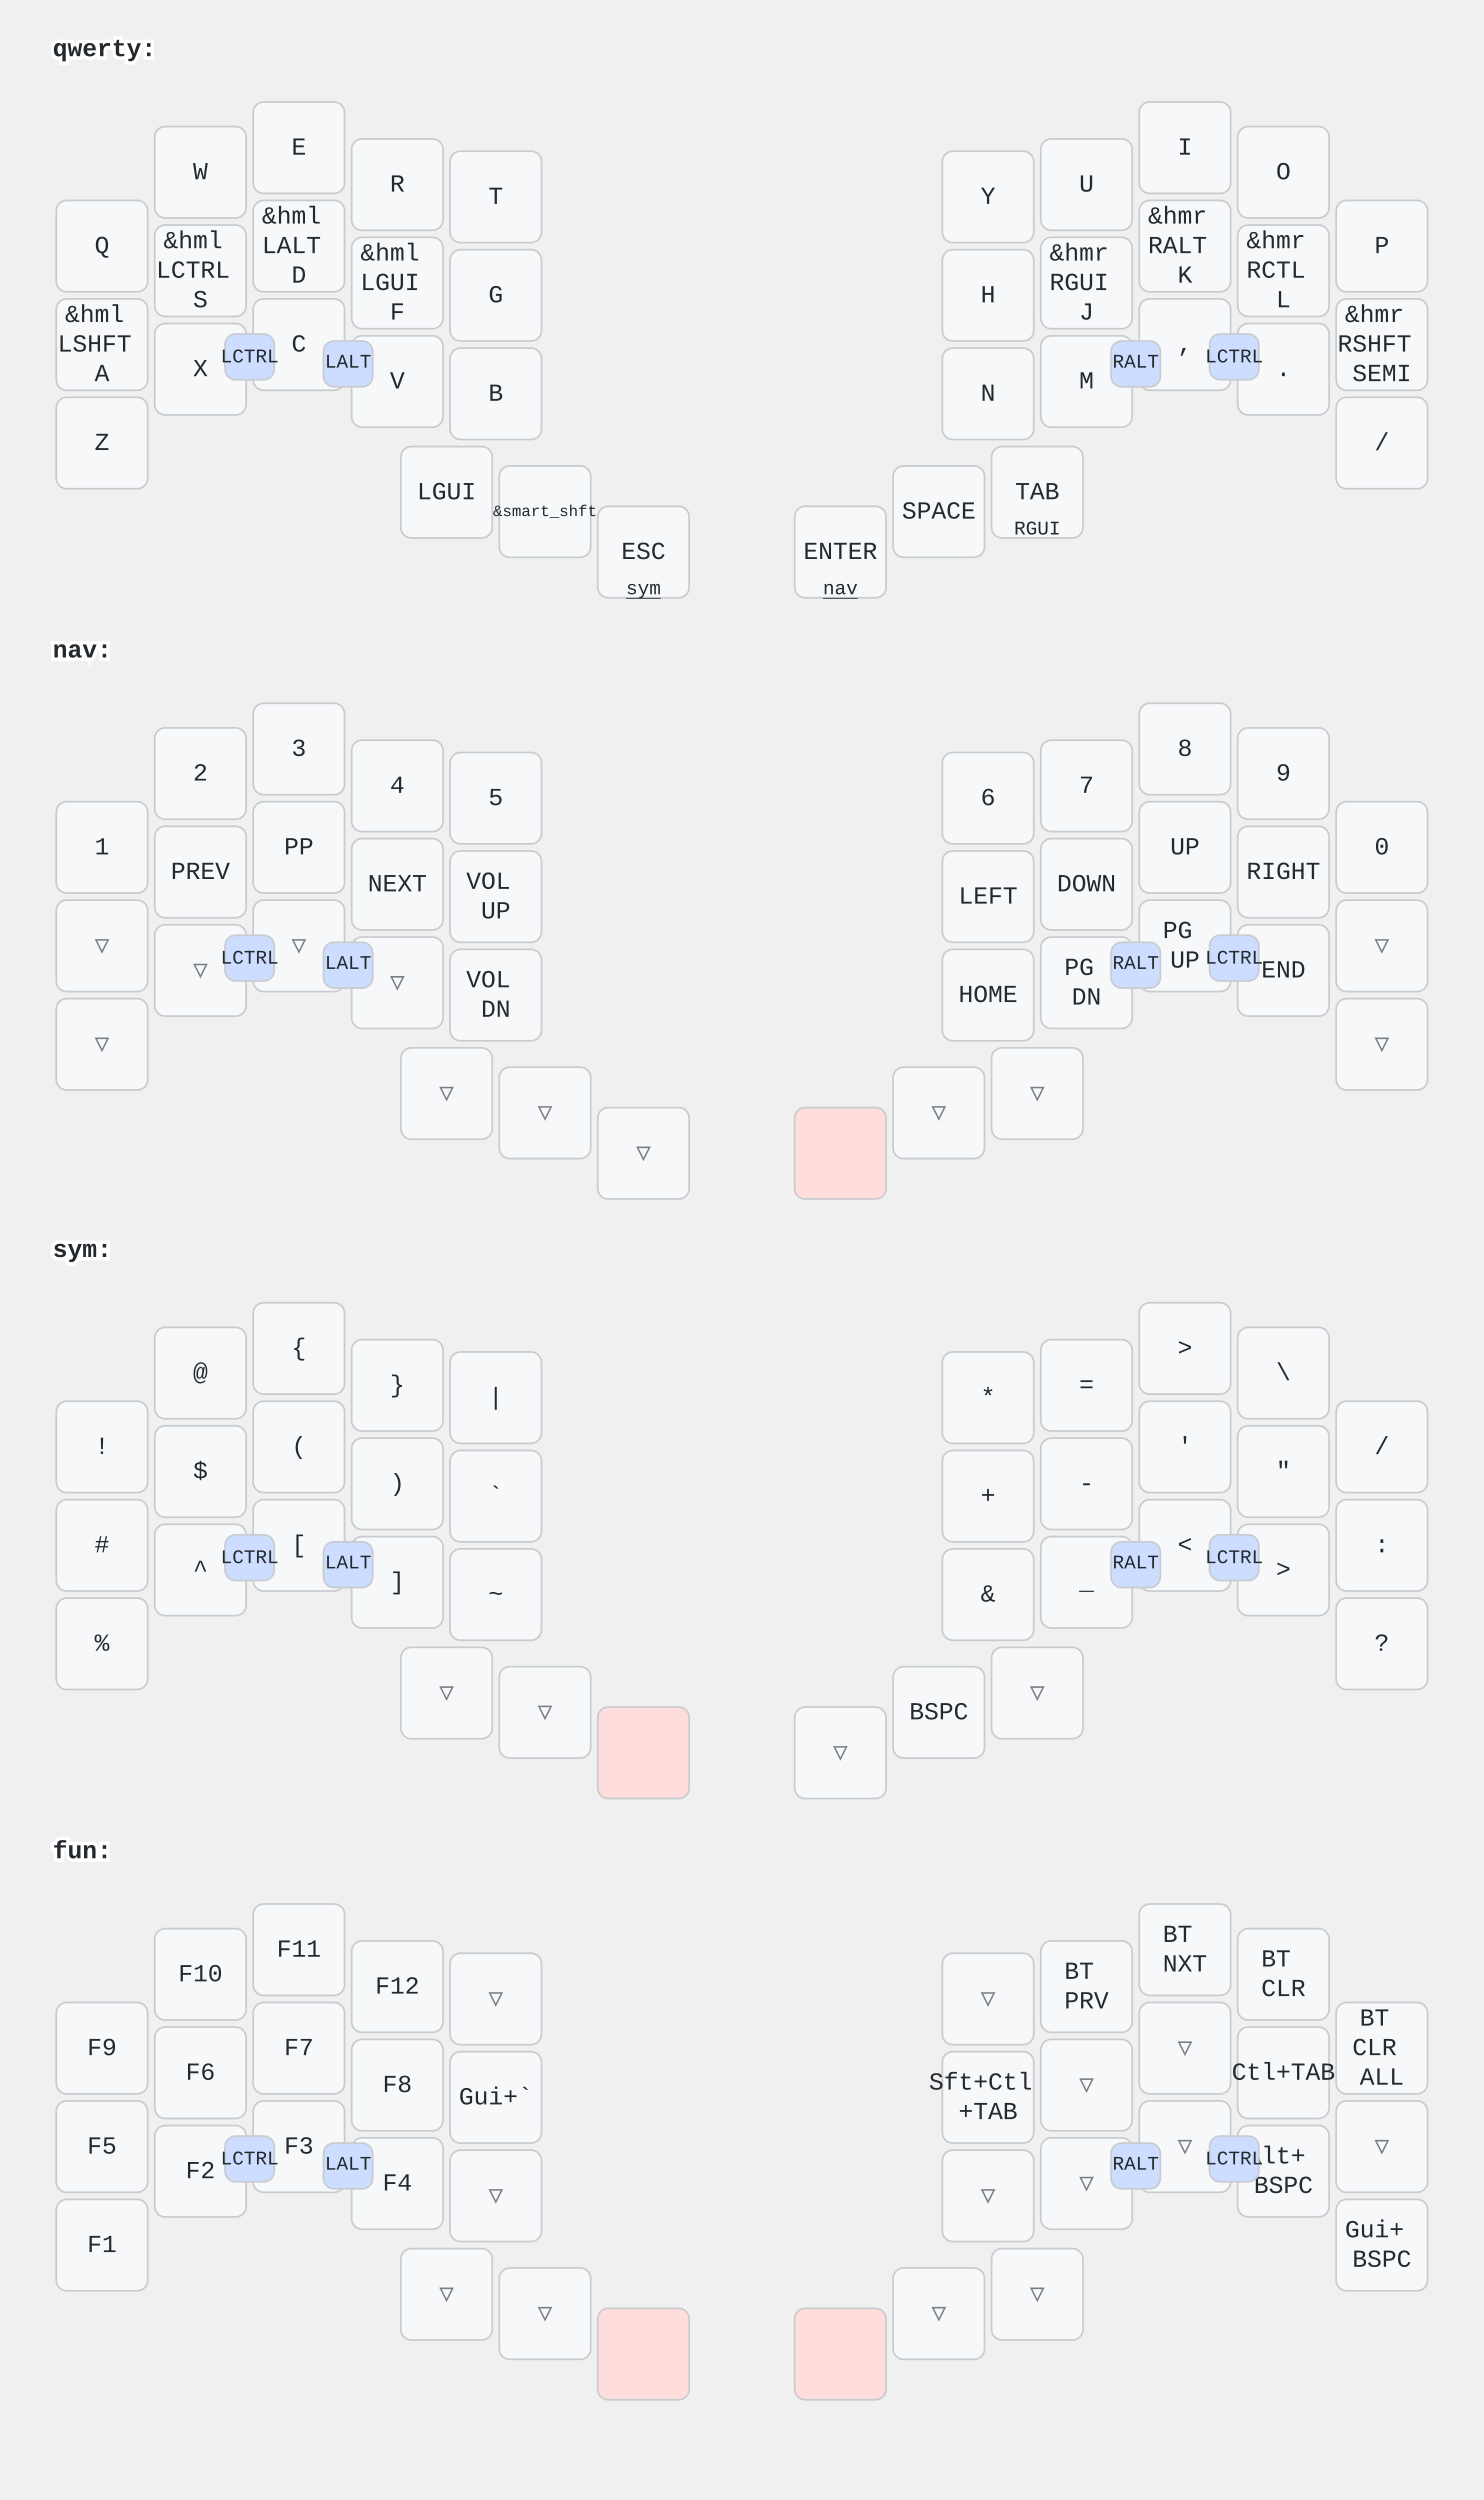
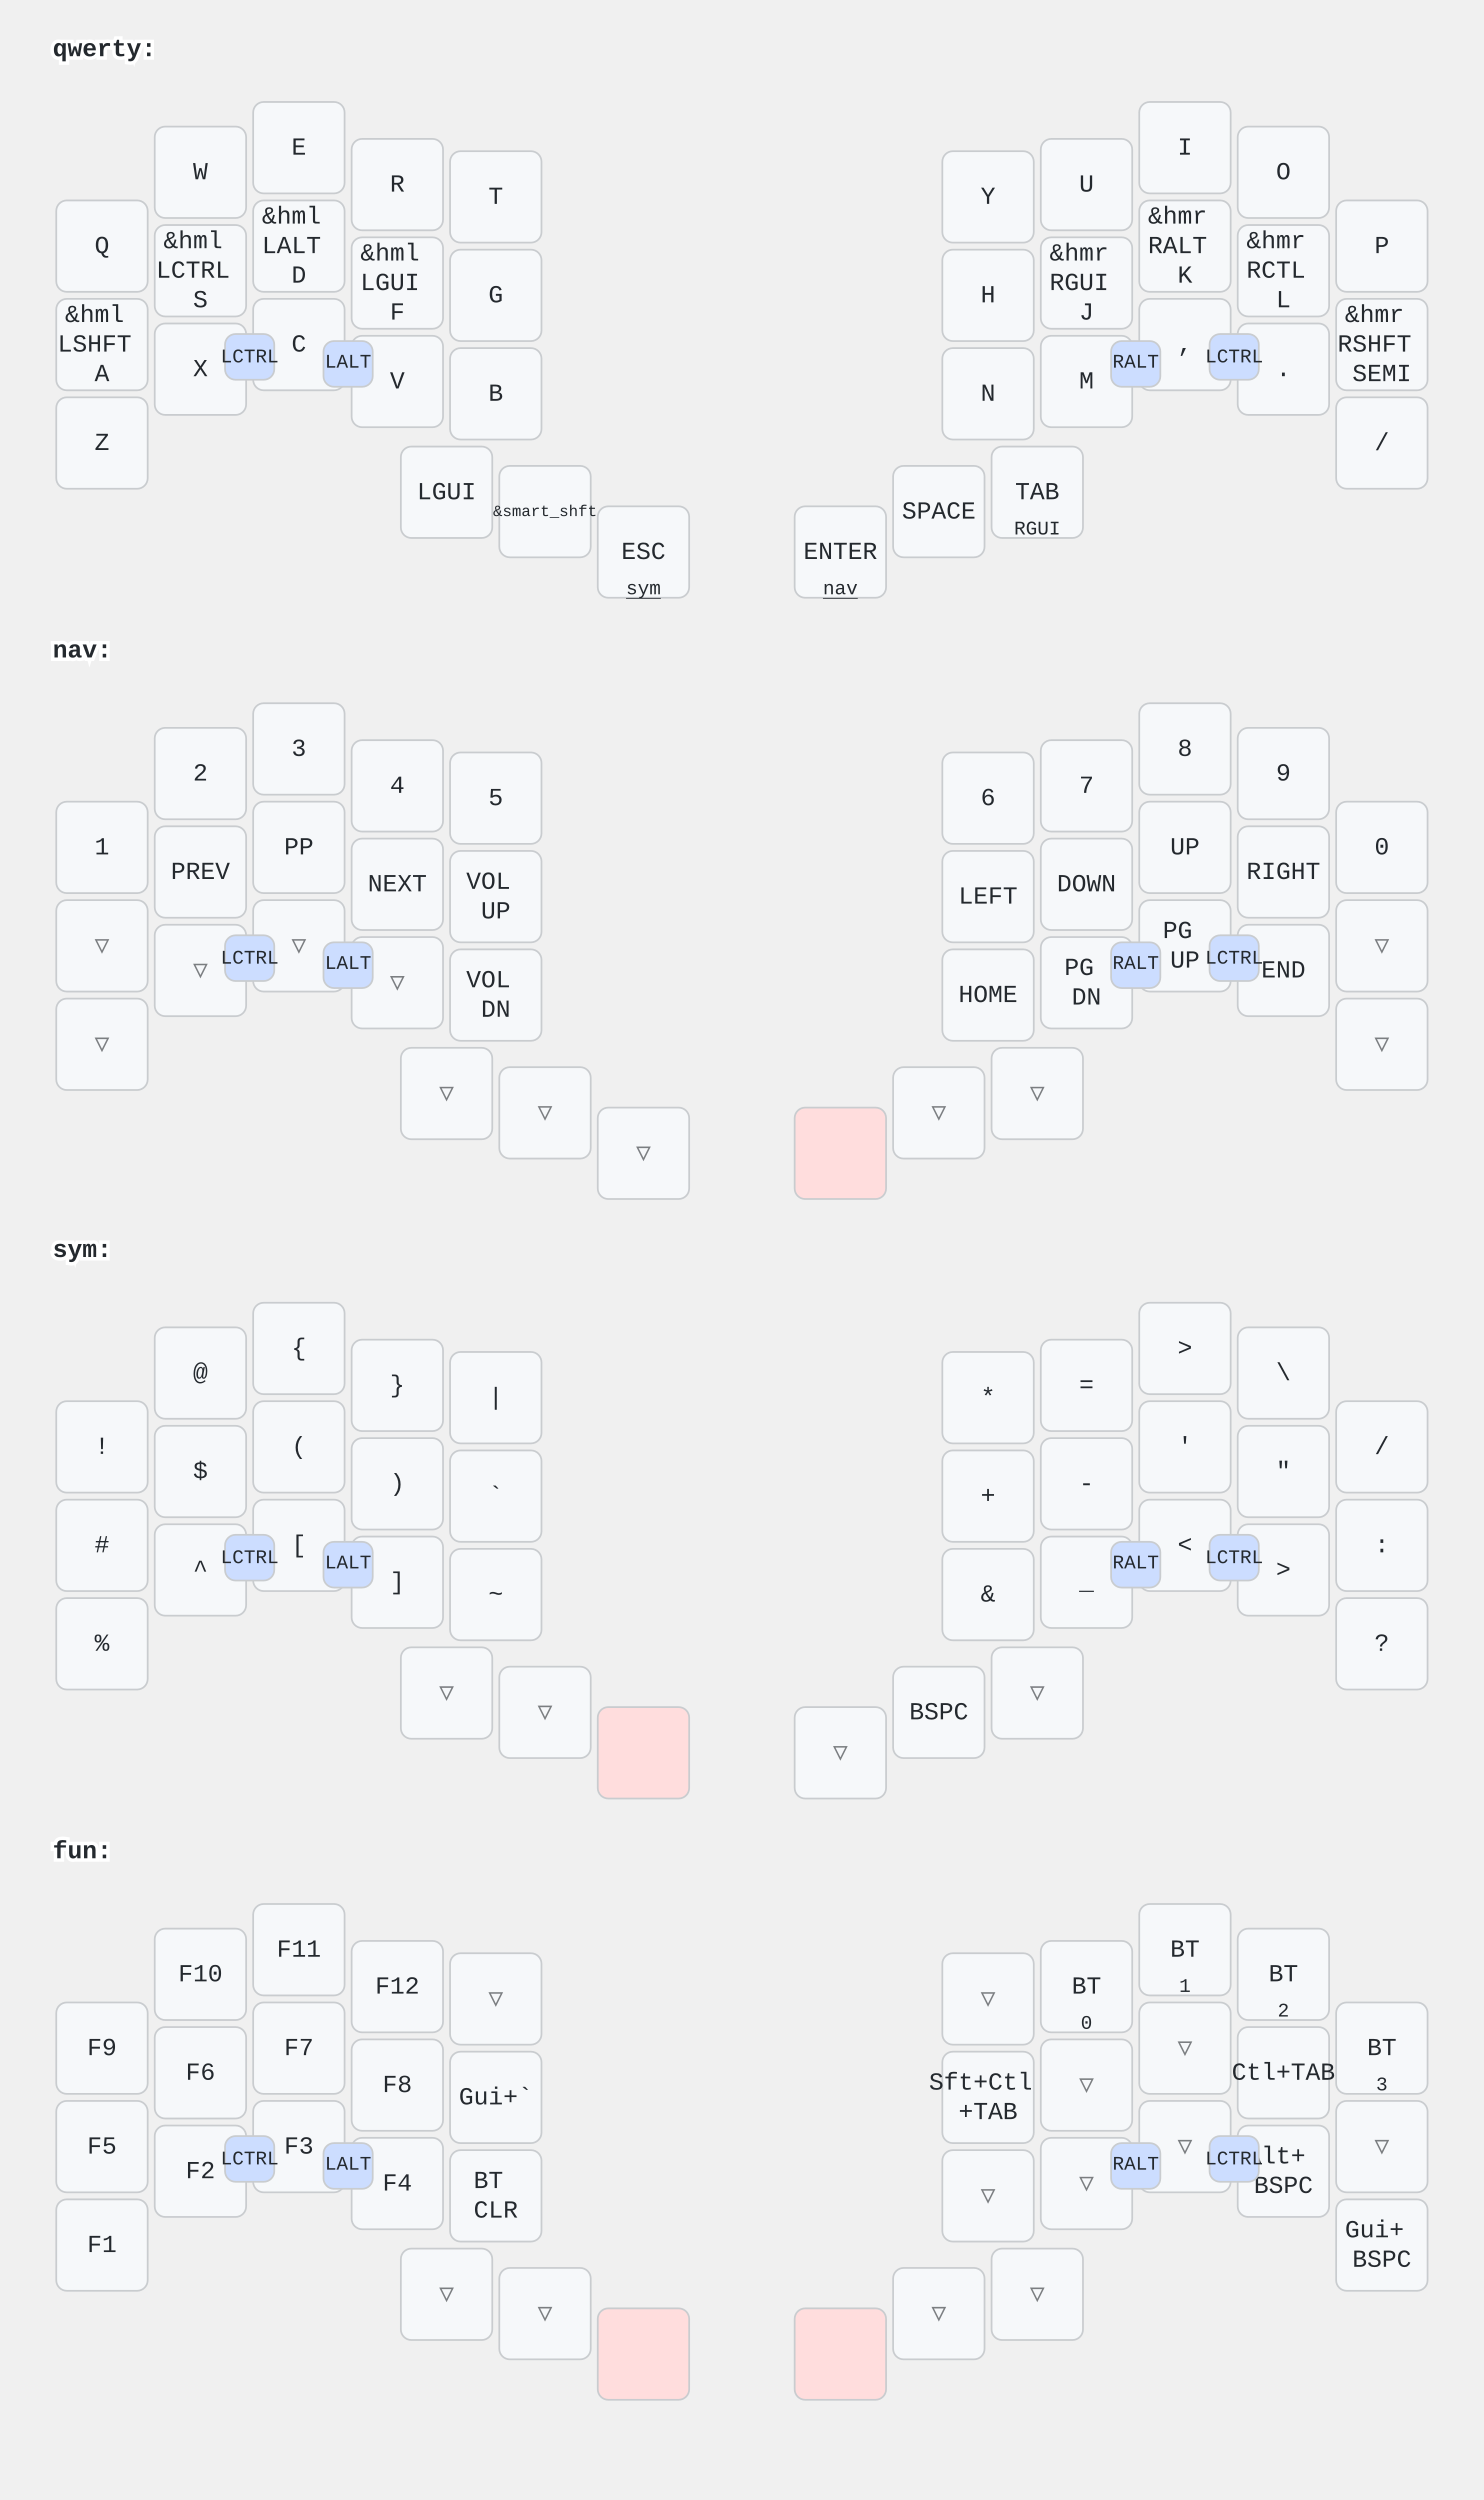
<svg xmlns="http://www.w3.org/2000/svg" width="844" height="1422" viewBox="0 0 844 1422" class="keymap">
  <style>/* inherit to force styles through use tags */
svg path {
    fill: inherit;
}

/* font and background color specifications */
svg.keymap {
    font-family: SFMono-Regular,Consolas,Liberation Mono,Menlo,monospace;
    font-size: 14px;
    font-kerning: normal;
    text-rendering: optimizeLegibility;
    fill: #24292e;
}

/* default key styling */
rect.key {
    fill: #f6f8fa;
}

rect.key, rect.combo {
    stroke: #c9cccf;
    stroke-width: 1;
}

/* default key side styling, only used is draw_key_sides is set */
rect.side {
    filter: brightness(90%);
}

/* color accent for combo boxes */
rect.combo, rect.combo-separate {
    fill: #cdf;
}

/* color accent for held keys */
rect.held, rect.combo.held {
    fill: #fdd;
}

/* color accent for ghost (optional) keys */
rect.ghost, rect.combo.ghost {
    stroke-dasharray: 4, 4;
    stroke-width: 2;
}

text {
    text-anchor: middle;
    dominant-baseline: middle;
}

/* styling for layer labels */
text.label {
    font-weight: bold;
    text-anchor: start;
    stroke: white;
    stroke-width: 4;
    paint-order: stroke;
}

/* styling for optional footer */
text.footer {
    text-anchor: end;
    dominant-baseline: auto;
    stroke: white;
    stroke-width: 4;
    paint-order: stroke;
}

/* styling for combo tap, and key non-tap label text */
- text.combo, text.hold, text.shifted, text.left, text.right {
+ text.combo, text.hold, text.shifted, text.left, text.right, text.tl, text.tr, text.bl, text.br {
    font-size: 11px;
}

- text.hold {
+ text.hold, text.bl, text.br {
    text-anchor: middle;
    dominant-baseline: auto;
}

- text.shifted {
+ text.shifted, text.tl, text.tr {
    text-anchor: middle;
    dominant-baseline: hanging;
}

- text.left {
+ text.left, text.tl, text.bl {
    text-anchor: start;
}

- text.right {
+ text.right, text.tr, text.br {
    text-anchor: end;
}

text.layer-activator {
    text-decoration: underline;
}

/* styling for hold/shifted label text in combo box */
text.combo.hold, text.combo.shifted, text.combo.left, text.combo.right {
    font-size: 8px;
}

/* lighter symbol for transparent keys */
text.trans {
    fill: #7b7e81;
}

/* styling for combo dendrons */
path.combo {
    stroke-width: 1;
    stroke: gray;
    fill: none;
}

/* Start Tabler Icons Cleanup */
/* cannot use height/width with glyphs */
.icon-tabler &gt; path {
    fill: inherit;
    stroke: inherit;
    stroke-width: 2;
}
/* hide tabler's default box */
.icon-tabler &gt; path[stroke="none"][fill="none"] {
    visibility: hidden;
}
/* End Tabler Icons Cleanup */
</style>
  <g transform="translate(30, 0)" class="layer-qwerty">
    <text x="0" y="28" class="label" id="qwerty">qwerty:</text>
    <g transform="translate(0, 56)">
      <g transform="translate(28, 84)" class="key keypos-0">
        <rect rx="6" ry="6" x="-26" y="-26" width="52" height="52" class="key" />
        <text x="0" y="0" class="key tap">Q</text>
      </g>
      <g transform="translate(84, 42)" class="key keypos-1">
        <rect rx="6" ry="6" x="-26" y="-26" width="52" height="52" class="key" />
        <text x="0" y="0" class="key tap">W</text>
      </g>
      <g transform="translate(140, 28)" class="key keypos-2">
        <rect rx="6" ry="6" x="-26" y="-26" width="52" height="52" class="key" />
        <text x="0" y="0" class="key tap">E</text>
      </g>
      <g transform="translate(196, 49)" class="key keypos-3">
        <rect rx="6" ry="6" x="-26" y="-26" width="52" height="52" class="key" />
        <text x="0" y="0" class="key tap">R</text>
      </g>
      <g transform="translate(252, 56)" class="key keypos-4">
        <rect rx="6" ry="6" x="-26" y="-26" width="52" height="52" class="key" />
        <text x="0" y="0" class="key tap">T</text>
      </g>
      <g transform="translate(532, 56)" class="key keypos-5">
        <rect rx="6" ry="6" x="-26" y="-26" width="52" height="52" class="key" />
        <text x="0" y="0" class="key tap">Y</text>
      </g>
      <g transform="translate(588, 49)" class="key keypos-6">
        <rect rx="6" ry="6" x="-26" y="-26" width="52" height="52" class="key" />
        <text x="0" y="0" class="key tap">U</text>
      </g>
      <g transform="translate(644, 28)" class="key keypos-7">
        <rect rx="6" ry="6" x="-26" y="-26" width="52" height="52" class="key" />
        <text x="0" y="0" class="key tap">I</text>
      </g>
      <g transform="translate(700, 42)" class="key keypos-8">
        <rect rx="6" ry="6" x="-26" y="-26" width="52" height="52" class="key" />
        <text x="0" y="0" class="key tap">O</text>
      </g>
      <g transform="translate(756, 84)" class="key keypos-9">
        <rect rx="6" ry="6" x="-26" y="-26" width="52" height="52" class="key" />
        <text x="0" y="0" class="key tap">P</text>
      </g>
      <g transform="translate(28, 140)" class="key keypos-10">
        <rect rx="6" ry="6" x="-26" y="-26" width="52" height="52" class="key" />
        <text x="0" y="0" class="key tap">
          <tspan x="0" dy="-1.2em">&amp;hml</tspan>
          <tspan x="0" dy="1.2em">LSHFT</tspan>
          <tspan x="0" dy="1.2em">A</tspan>
        </text>
      </g>
      <g transform="translate(84, 98)" class="key keypos-11">
        <rect rx="6" ry="6" x="-26" y="-26" width="52" height="52" class="key" />
        <text x="0" y="0" class="key tap">
          <tspan x="0" dy="-1.2em">&amp;hml</tspan>
          <tspan x="0" dy="1.2em">LCTRL</tspan>
          <tspan x="0" dy="1.2em">S</tspan>
        </text>
      </g>
      <g transform="translate(140, 84)" class="key keypos-12">
        <rect rx="6" ry="6" x="-26" y="-26" width="52" height="52" class="key" />
        <text x="0" y="0" class="key tap">
          <tspan x="0" dy="-1.2em">&amp;hml</tspan>
          <tspan x="0" dy="1.2em">LALT</tspan>
          <tspan x="0" dy="1.2em">D</tspan>
        </text>
      </g>
      <g transform="translate(196, 105)" class="key keypos-13">
        <rect rx="6" ry="6" x="-26" y="-26" width="52" height="52" class="key" />
        <text x="0" y="0" class="key tap">
          <tspan x="0" dy="-1.2em">&amp;hml</tspan>
          <tspan x="0" dy="1.2em">LGUI</tspan>
          <tspan x="0" dy="1.2em">F</tspan>
        </text>
      </g>
      <g transform="translate(252, 112)" class="key keypos-14">
        <rect rx="6" ry="6" x="-26" y="-26" width="52" height="52" class="key" />
        <text x="0" y="0" class="key tap">G</text>
      </g>
      <g transform="translate(532, 112)" class="key keypos-15">
        <rect rx="6" ry="6" x="-26" y="-26" width="52" height="52" class="key" />
        <text x="0" y="0" class="key tap">H</text>
      </g>
      <g transform="translate(588, 105)" class="key keypos-16">
        <rect rx="6" ry="6" x="-26" y="-26" width="52" height="52" class="key" />
        <text x="0" y="0" class="key tap">
          <tspan x="0" dy="-1.2em">&amp;hmr</tspan>
          <tspan x="0" dy="1.2em">RGUI</tspan>
          <tspan x="0" dy="1.2em">J</tspan>
        </text>
      </g>
      <g transform="translate(644, 84)" class="key keypos-17">
        <rect rx="6" ry="6" x="-26" y="-26" width="52" height="52" class="key" />
        <text x="0" y="0" class="key tap">
          <tspan x="0" dy="-1.2em">&amp;hmr</tspan>
          <tspan x="0" dy="1.2em">RALT</tspan>
          <tspan x="0" dy="1.2em">K</tspan>
        </text>
      </g>
      <g transform="translate(700, 98)" class="key keypos-18">
        <rect rx="6" ry="6" x="-26" y="-26" width="52" height="52" class="key" />
        <text x="0" y="0" class="key tap">
          <tspan x="0" dy="-1.2em">&amp;hmr</tspan>
          <tspan x="0" dy="1.2em">RCTL</tspan>
          <tspan x="0" dy="1.2em">L</tspan>
        </text>
      </g>
      <g transform="translate(756, 140)" class="key keypos-19">
        <rect rx="6" ry="6" x="-26" y="-26" width="52" height="52" class="key" />
        <text x="0" y="0" class="key tap">
          <tspan x="0" dy="-1.2em">&amp;hmr</tspan>
          <tspan x="0" dy="1.2em">RSHFT</tspan>
          <tspan x="0" dy="1.2em">SEMI</tspan>
        </text>
      </g>
      <g transform="translate(28, 196)" class="key keypos-20">
        <rect rx="6" ry="6" x="-26" y="-26" width="52" height="52" class="key" />
        <text x="0" y="0" class="key tap">Z</text>
      </g>
      <g transform="translate(84, 154)" class="key keypos-21">
        <rect rx="6" ry="6" x="-26" y="-26" width="52" height="52" class="key" />
        <text x="0" y="0" class="key tap">X</text>
      </g>
      <g transform="translate(140, 140)" class="key keypos-22">
        <rect rx="6" ry="6" x="-26" y="-26" width="52" height="52" class="key" />
        <text x="0" y="0" class="key tap">C</text>
      </g>
      <g transform="translate(196, 161)" class="key keypos-23">
        <rect rx="6" ry="6" x="-26" y="-26" width="52" height="52" class="key" />
        <text x="0" y="0" class="key tap">V</text>
      </g>
      <g transform="translate(252, 168)" class="key keypos-24">
        <rect rx="6" ry="6" x="-26" y="-26" width="52" height="52" class="key" />
        <text x="0" y="0" class="key tap">B</text>
      </g>
      <g transform="translate(532, 168)" class="key keypos-25">
        <rect rx="6" ry="6" x="-26" y="-26" width="52" height="52" class="key" />
        <text x="0" y="0" class="key tap">N</text>
      </g>
      <g transform="translate(588, 161)" class="key keypos-26">
        <rect rx="6" ry="6" x="-26" y="-26" width="52" height="52" class="key" />
        <text x="0" y="0" class="key tap">M</text>
      </g>
      <g transform="translate(644, 140)" class="key keypos-27">
        <rect rx="6" ry="6" x="-26" y="-26" width="52" height="52" class="key" />
        <text x="0" y="0" class="key tap">,</text>
      </g>
      <g transform="translate(700, 154)" class="key keypos-28">
        <rect rx="6" ry="6" x="-26" y="-26" width="52" height="52" class="key" />
        <text x="0" y="0" class="key tap">.</text>
      </g>
      <g transform="translate(756, 196)" class="key keypos-29">
        <rect rx="6" ry="6" x="-26" y="-26" width="52" height="52" class="key" />
        <text x="0" y="0" class="key tap">/</text>
      </g>
      <g transform="translate(224, 224)" class="key keypos-30">
        <rect rx="6" ry="6" x="-26" y="-26" width="52" height="52" class="key" />
        <text x="0" y="0" class="key tap">LGUI</text>
      </g>
      <g transform="translate(280, 235)" class="key keypos-31">
        <rect rx="6" ry="6" x="-26" y="-26" width="52" height="52" class="key" />
        <text x="0" y="0" class="key tap">
          <tspan style="font-size: 64%">&amp;smart_shft</tspan>
        </text>
      </g>
      <g transform="translate(336, 258)" class="key keypos-32">
        <rect rx="6" ry="6" x="-26" y="-26" width="52" height="52" class="key" />
        <text x="0" y="0" class="key tap">ESC</text>
        <a href="#sym">
          <text x="0" y="24" class="key hold layer-activator">sym</text>
        </a>
      </g>
      <g transform="translate(448, 258)" class="key keypos-33">
        <rect rx="6" ry="6" x="-26" y="-26" width="52" height="52" class="key" />
        <text x="0" y="0" class="key tap">ENTER</text>
        <a href="#nav">
          <text x="0" y="24" class="key hold layer-activator">nav</text>
        </a>
      </g>
      <g transform="translate(504, 235)" class="key keypos-34">
        <rect rx="6" ry="6" x="-26" y="-26" width="52" height="52" class="key" />
        <text x="0" y="0" class="key tap">SPACE</text>
      </g>
      <g transform="translate(560, 224)" class="key keypos-35">
        <rect rx="6" ry="6" x="-26" y="-26" width="52" height="52" class="key" />
        <text x="0" y="0" class="key tap">TAB</text>
        <text x="0" y="24" class="key hold">RGUI</text>
      </g>
      <g class="combo combopos-0">
        <rect rx="6" ry="6" x="98" y="134" width="28" height="26" class="combo" />
        <text x="112" y="147" class="combo tap">LCTRL</text>
      </g>
      <g class="combo combopos-1">
        <rect rx="6" ry="6" x="154" y="138" width="28" height="26" class="combo" />
        <text x="168" y="150" class="combo tap">LALT</text>
      </g>
      <g class="combo combopos-2">
        <rect rx="6" ry="6" x="602" y="138" width="28" height="26" class="combo" />
        <text x="616" y="150" class="combo tap">RALT</text>
      </g>
      <g class="combo combopos-3">
        <rect rx="6" ry="6" x="658" y="134" width="28" height="26" class="combo" />
        <text x="672" y="147" class="combo tap">LCTRL</text>
      </g>
    </g>
  </g>
  <g transform="translate(30, 342)" class="layer-nav">
    <text x="0" y="28" class="label" id="nav">nav:</text>
    <g transform="translate(0, 56)">
      <g transform="translate(28, 84)" class="key keypos-0">
        <rect rx="6" ry="6" x="-26" y="-26" width="52" height="52" class="key" />
        <text x="0" y="0" class="key tap">1</text>
      </g>
      <g transform="translate(84, 42)" class="key keypos-1">
        <rect rx="6" ry="6" x="-26" y="-26" width="52" height="52" class="key" />
        <text x="0" y="0" class="key tap">2</text>
      </g>
      <g transform="translate(140, 28)" class="key keypos-2">
        <rect rx="6" ry="6" x="-26" y="-26" width="52" height="52" class="key" />
        <text x="0" y="0" class="key tap">3</text>
      </g>
      <g transform="translate(196, 49)" class="key keypos-3">
        <rect rx="6" ry="6" x="-26" y="-26" width="52" height="52" class="key" />
        <text x="0" y="0" class="key tap">4</text>
      </g>
      <g transform="translate(252, 56)" class="key keypos-4">
        <rect rx="6" ry="6" x="-26" y="-26" width="52" height="52" class="key" />
        <text x="0" y="0" class="key tap">5</text>
      </g>
      <g transform="translate(532, 56)" class="key keypos-5">
        <rect rx="6" ry="6" x="-26" y="-26" width="52" height="52" class="key" />
        <text x="0" y="0" class="key tap">6</text>
      </g>
      <g transform="translate(588, 49)" class="key keypos-6">
        <rect rx="6" ry="6" x="-26" y="-26" width="52" height="52" class="key" />
        <text x="0" y="0" class="key tap">7</text>
      </g>
      <g transform="translate(644, 28)" class="key keypos-7">
        <rect rx="6" ry="6" x="-26" y="-26" width="52" height="52" class="key" />
        <text x="0" y="0" class="key tap">8</text>
      </g>
      <g transform="translate(700, 42)" class="key keypos-8">
        <rect rx="6" ry="6" x="-26" y="-26" width="52" height="52" class="key" />
        <text x="0" y="0" class="key tap">9</text>
      </g>
      <g transform="translate(756, 84)" class="key keypos-9">
        <rect rx="6" ry="6" x="-26" y="-26" width="52" height="52" class="key" />
        <text x="0" y="0" class="key tap">0</text>
      </g>
      <g transform="translate(28, 140)" class="key trans keypos-10">
        <rect rx="6" ry="6" x="-26" y="-26" width="52" height="52" class="key trans" />
        <text x="0" y="0" class="key trans tap">▽</text>
      </g>
      <g transform="translate(84, 98)" class="key keypos-11">
        <rect rx="6" ry="6" x="-26" y="-26" width="52" height="52" class="key" />
        <text x="0" y="0" class="key tap">PREV</text>
      </g>
      <g transform="translate(140, 84)" class="key keypos-12">
        <rect rx="6" ry="6" x="-26" y="-26" width="52" height="52" class="key" />
        <text x="0" y="0" class="key tap">PP</text>
      </g>
      <g transform="translate(196, 105)" class="key keypos-13">
        <rect rx="6" ry="6" x="-26" y="-26" width="52" height="52" class="key" />
        <text x="0" y="0" class="key tap">NEXT</text>
      </g>
      <g transform="translate(252, 112)" class="key keypos-14">
        <rect rx="6" ry="6" x="-26" y="-26" width="52" height="52" class="key" />
        <text x="0" y="0" class="key tap">
          <tspan x="0" dy="-0.6em">VOL</tspan>
          <tspan x="0" dy="1.2em">UP</tspan>
        </text>
      </g>
      <g transform="translate(532, 112)" class="key keypos-15">
        <rect rx="6" ry="6" x="-26" y="-26" width="52" height="52" class="key" />
        <text x="0" y="0" class="key tap">LEFT</text>
      </g>
      <g transform="translate(588, 105)" class="key keypos-16">
        <rect rx="6" ry="6" x="-26" y="-26" width="52" height="52" class="key" />
        <text x="0" y="0" class="key tap">DOWN</text>
      </g>
      <g transform="translate(644, 84)" class="key keypos-17">
        <rect rx="6" ry="6" x="-26" y="-26" width="52" height="52" class="key" />
        <text x="0" y="0" class="key tap">UP</text>
      </g>
      <g transform="translate(700, 98)" class="key keypos-18">
        <rect rx="6" ry="6" x="-26" y="-26" width="52" height="52" class="key" />
        <text x="0" y="0" class="key tap">RIGHT</text>
      </g>
      <g transform="translate(756, 140)" class="key trans keypos-19">
        <rect rx="6" ry="6" x="-26" y="-26" width="52" height="52" class="key trans" />
        <text x="0" y="0" class="key trans tap">▽</text>
      </g>
      <g transform="translate(28, 196)" class="key trans keypos-20">
        <rect rx="6" ry="6" x="-26" y="-26" width="52" height="52" class="key trans" />
        <text x="0" y="0" class="key trans tap">▽</text>
      </g>
      <g transform="translate(84, 154)" class="key trans keypos-21">
        <rect rx="6" ry="6" x="-26" y="-26" width="52" height="52" class="key trans" />
        <text x="0" y="0" class="key trans tap">▽</text>
      </g>
      <g transform="translate(140, 140)" class="key trans keypos-22">
        <rect rx="6" ry="6" x="-26" y="-26" width="52" height="52" class="key trans" />
        <text x="0" y="0" class="key trans tap">▽</text>
      </g>
      <g transform="translate(196, 161)" class="key trans keypos-23">
        <rect rx="6" ry="6" x="-26" y="-26" width="52" height="52" class="key trans" />
        <text x="0" y="0" class="key trans tap">▽</text>
      </g>
      <g transform="translate(252, 168)" class="key keypos-24">
        <rect rx="6" ry="6" x="-26" y="-26" width="52" height="52" class="key" />
        <text x="0" y="0" class="key tap">
          <tspan x="0" dy="-0.6em">VOL</tspan>
          <tspan x="0" dy="1.2em">DN</tspan>
        </text>
      </g>
      <g transform="translate(532, 168)" class="key keypos-25">
        <rect rx="6" ry="6" x="-26" y="-26" width="52" height="52" class="key" />
        <text x="0" y="0" class="key tap">HOME</text>
      </g>
      <g transform="translate(588, 161)" class="key keypos-26">
        <rect rx="6" ry="6" x="-26" y="-26" width="52" height="52" class="key" />
        <text x="0" y="0" class="key tap">
          <tspan x="0" dy="-0.6em">PG</tspan>
          <tspan x="0" dy="1.2em">DN</tspan>
        </text>
      </g>
      <g transform="translate(644, 140)" class="key keypos-27">
        <rect rx="6" ry="6" x="-26" y="-26" width="52" height="52" class="key" />
        <text x="0" y="0" class="key tap">
          <tspan x="0" dy="-0.6em">PG</tspan>
          <tspan x="0" dy="1.2em">UP</tspan>
        </text>
      </g>
      <g transform="translate(700, 154)" class="key keypos-28">
        <rect rx="6" ry="6" x="-26" y="-26" width="52" height="52" class="key" />
        <text x="0" y="0" class="key tap">END</text>
      </g>
      <g transform="translate(756, 196)" class="key trans keypos-29">
        <rect rx="6" ry="6" x="-26" y="-26" width="52" height="52" class="key trans" />
        <text x="0" y="0" class="key trans tap">▽</text>
      </g>
      <g transform="translate(224, 224)" class="key trans keypos-30">
        <rect rx="6" ry="6" x="-26" y="-26" width="52" height="52" class="key trans" />
        <text x="0" y="0" class="key trans tap">▽</text>
      </g>
      <g transform="translate(280, 235)" class="key trans keypos-31">
        <rect rx="6" ry="6" x="-26" y="-26" width="52" height="52" class="key trans" />
        <text x="0" y="0" class="key trans tap">▽</text>
      </g>
      <g transform="translate(336, 258)" class="key trans keypos-32">
        <rect rx="6" ry="6" x="-26" y="-26" width="52" height="52" class="key trans" />
        <text x="0" y="0" class="key trans tap">▽</text>
      </g>
      <g transform="translate(448, 258)" class="key held keypos-33">
        <rect rx="6" ry="6" x="-26" y="-26" width="52" height="52" class="key held" />
      </g>
      <g transform="translate(504, 235)" class="key trans keypos-34">
        <rect rx="6" ry="6" x="-26" y="-26" width="52" height="52" class="key trans" />
        <text x="0" y="0" class="key trans tap">▽</text>
      </g>
      <g transform="translate(560, 224)" class="key trans keypos-35">
        <rect rx="6" ry="6" x="-26" y="-26" width="52" height="52" class="key trans" />
        <text x="0" y="0" class="key trans tap">▽</text>
      </g>
      <g class="combo combopos-0">
        <rect rx="6" ry="6" x="98" y="134" width="28" height="26" class="combo" />
        <text x="112" y="147" class="combo tap">LCTRL</text>
      </g>
      <g class="combo combopos-1">
        <rect rx="6" ry="6" x="154" y="138" width="28" height="26" class="combo" />
        <text x="168" y="150" class="combo tap">LALT</text>
      </g>
      <g class="combo combopos-2">
        <rect rx="6" ry="6" x="602" y="138" width="28" height="26" class="combo" />
        <text x="616" y="150" class="combo tap">RALT</text>
      </g>
      <g class="combo combopos-3">
        <rect rx="6" ry="6" x="658" y="134" width="28" height="26" class="combo" />
        <text x="672" y="147" class="combo tap">LCTRL</text>
      </g>
    </g>
  </g>
  <g transform="translate(30, 683)" class="layer-sym">
    <text x="0" y="28" class="label" id="sym">sym:</text>
    <g transform="translate(0, 56)">
      <g transform="translate(28, 84)" class="key keypos-0">
        <rect rx="6" ry="6" x="-26" y="-26" width="52" height="52" class="key" />
        <text x="0" y="0" class="key tap">!</text>
      </g>
      <g transform="translate(84, 42)" class="key keypos-1">
        <rect rx="6" ry="6" x="-26" y="-26" width="52" height="52" class="key" />
        <text x="0" y="0" class="key tap">@</text>
      </g>
      <g transform="translate(140, 28)" class="key keypos-2">
        <rect rx="6" ry="6" x="-26" y="-26" width="52" height="52" class="key" />
        <text x="0" y="0" class="key tap">{</text>
      </g>
      <g transform="translate(196, 49)" class="key keypos-3">
        <rect rx="6" ry="6" x="-26" y="-26" width="52" height="52" class="key" />
        <text x="0" y="0" class="key tap">}</text>
      </g>
      <g transform="translate(252, 56)" class="key keypos-4">
        <rect rx="6" ry="6" x="-26" y="-26" width="52" height="52" class="key" />
        <text x="0" y="0" class="key tap">|</text>
      </g>
      <g transform="translate(532, 56)" class="key keypos-5">
        <rect rx="6" ry="6" x="-26" y="-26" width="52" height="52" class="key" />
        <text x="0" y="0" class="key tap">*</text>
      </g>
      <g transform="translate(588, 49)" class="key keypos-6">
        <rect rx="6" ry="6" x="-26" y="-26" width="52" height="52" class="key" />
        <text x="0" y="0" class="key tap">=</text>
      </g>
      <g transform="translate(644, 28)" class="key keypos-7">
        <rect rx="6" ry="6" x="-26" y="-26" width="52" height="52" class="key" />
        <text x="0" y="0" class="key tap">&gt;</text>
      </g>
      <g transform="translate(700, 42)" class="key keypos-8">
        <rect rx="6" ry="6" x="-26" y="-26" width="52" height="52" class="key" />
        <text x="0" y="0" class="key tap">\</text>
      </g>
      <g transform="translate(756, 84)" class="key keypos-9">
        <rect rx="6" ry="6" x="-26" y="-26" width="52" height="52" class="key" />
        <text x="0" y="0" class="key tap">/</text>
      </g>
      <g transform="translate(28, 140)" class="key keypos-10">
        <rect rx="6" ry="6" x="-26" y="-26" width="52" height="52" class="key" />
        <text x="0" y="0" class="key tap">#</text>
      </g>
      <g transform="translate(84, 98)" class="key keypos-11">
        <rect rx="6" ry="6" x="-26" y="-26" width="52" height="52" class="key" />
        <text x="0" y="0" class="key tap">$</text>
      </g>
      <g transform="translate(140, 84)" class="key keypos-12">
        <rect rx="6" ry="6" x="-26" y="-26" width="52" height="52" class="key" />
        <text x="0" y="0" class="key tap">(</text>
      </g>
      <g transform="translate(196, 105)" class="key keypos-13">
        <rect rx="6" ry="6" x="-26" y="-26" width="52" height="52" class="key" />
        <text x="0" y="0" class="key tap">)</text>
      </g>
      <g transform="translate(252, 112)" class="key keypos-14">
        <rect rx="6" ry="6" x="-26" y="-26" width="52" height="52" class="key" />
        <text x="0" y="0" class="key tap">`</text>
      </g>
      <g transform="translate(532, 112)" class="key keypos-15">
        <rect rx="6" ry="6" x="-26" y="-26" width="52" height="52" class="key" />
        <text x="0" y="0" class="key tap">+</text>
      </g>
      <g transform="translate(588, 105)" class="key keypos-16">
        <rect rx="6" ry="6" x="-26" y="-26" width="52" height="52" class="key" />
        <text x="0" y="0" class="key tap">-</text>
      </g>
      <g transform="translate(644, 84)" class="key keypos-17">
        <rect rx="6" ry="6" x="-26" y="-26" width="52" height="52" class="key" />
        <text x="0" y="0" class="key tap">'</text>
      </g>
      <g transform="translate(700, 98)" class="key keypos-18">
        <rect rx="6" ry="6" x="-26" y="-26" width="52" height="52" class="key" />
        <text x="0" y="0" class="key tap">"</text>
      </g>
      <g transform="translate(756, 140)" class="key keypos-19">
        <rect rx="6" ry="6" x="-26" y="-26" width="52" height="52" class="key" />
        <text x="0" y="0" class="key tap">:</text>
      </g>
      <g transform="translate(28, 196)" class="key keypos-20">
        <rect rx="6" ry="6" x="-26" y="-26" width="52" height="52" class="key" />
        <text x="0" y="0" class="key tap">%</text>
      </g>
      <g transform="translate(84, 154)" class="key keypos-21">
        <rect rx="6" ry="6" x="-26" y="-26" width="52" height="52" class="key" />
        <text x="0" y="0" class="key tap">^</text>
      </g>
      <g transform="translate(140, 140)" class="key keypos-22">
        <rect rx="6" ry="6" x="-26" y="-26" width="52" height="52" class="key" />
        <text x="0" y="0" class="key tap">[</text>
      </g>
      <g transform="translate(196, 161)" class="key keypos-23">
        <rect rx="6" ry="6" x="-26" y="-26" width="52" height="52" class="key" />
        <text x="0" y="0" class="key tap">]</text>
      </g>
      <g transform="translate(252, 168)" class="key keypos-24">
        <rect rx="6" ry="6" x="-26" y="-26" width="52" height="52" class="key" />
        <text x="0" y="0" class="key tap">~</text>
      </g>
      <g transform="translate(532, 168)" class="key keypos-25">
        <rect rx="6" ry="6" x="-26" y="-26" width="52" height="52" class="key" />
        <text x="0" y="0" class="key tap">&amp;</text>
      </g>
      <g transform="translate(588, 161)" class="key keypos-26">
        <rect rx="6" ry="6" x="-26" y="-26" width="52" height="52" class="key" />
        <text x="0" y="0" class="key tap">_</text>
      </g>
      <g transform="translate(644, 140)" class="key keypos-27">
        <rect rx="6" ry="6" x="-26" y="-26" width="52" height="52" class="key" />
        <text x="0" y="0" class="key tap">&lt;</text>
      </g>
      <g transform="translate(700, 154)" class="key keypos-28">
        <rect rx="6" ry="6" x="-26" y="-26" width="52" height="52" class="key" />
        <text x="0" y="0" class="key tap">&gt;</text>
      </g>
      <g transform="translate(756, 196)" class="key keypos-29">
        <rect rx="6" ry="6" x="-26" y="-26" width="52" height="52" class="key" />
        <text x="0" y="0" class="key tap">?</text>
      </g>
      <g transform="translate(224, 224)" class="key trans keypos-30">
        <rect rx="6" ry="6" x="-26" y="-26" width="52" height="52" class="key trans" />
        <text x="0" y="0" class="key trans tap">▽</text>
      </g>
      <g transform="translate(280, 235)" class="key trans keypos-31">
        <rect rx="6" ry="6" x="-26" y="-26" width="52" height="52" class="key trans" />
        <text x="0" y="0" class="key trans tap">▽</text>
      </g>
      <g transform="translate(336, 258)" class="key held keypos-32">
        <rect rx="6" ry="6" x="-26" y="-26" width="52" height="52" class="key held" />
      </g>
      <g transform="translate(448, 258)" class="key trans keypos-33">
        <rect rx="6" ry="6" x="-26" y="-26" width="52" height="52" class="key trans" />
        <text x="0" y="0" class="key trans tap">▽</text>
      </g>
      <g transform="translate(504, 235)" class="key keypos-34">
        <rect rx="6" ry="6" x="-26" y="-26" width="52" height="52" class="key" />
        <text x="0" y="0" class="key tap">BSPC</text>
      </g>
      <g transform="translate(560, 224)" class="key trans keypos-35">
        <rect rx="6" ry="6" x="-26" y="-26" width="52" height="52" class="key trans" />
        <text x="0" y="0" class="key trans tap">▽</text>
      </g>
      <g class="combo combopos-0">
        <rect rx="6" ry="6" x="98" y="134" width="28" height="26" class="combo" />
        <text x="112" y="147" class="combo tap">LCTRL</text>
      </g>
      <g class="combo combopos-1">
        <rect rx="6" ry="6" x="154" y="138" width="28" height="26" class="combo" />
        <text x="168" y="150" class="combo tap">LALT</text>
      </g>
      <g class="combo combopos-2">
        <rect rx="6" ry="6" x="602" y="138" width="28" height="26" class="combo" />
        <text x="616" y="150" class="combo tap">RALT</text>
      </g>
      <g class="combo combopos-3">
        <rect rx="6" ry="6" x="658" y="134" width="28" height="26" class="combo" />
        <text x="672" y="147" class="combo tap">LCTRL</text>
      </g>
    </g>
  </g>
  <g transform="translate(30, 1025)" class="layer-fun">
    <text x="0" y="28" class="label" id="fun">fun:</text>
    <g transform="translate(0, 56)">
      <g transform="translate(28, 84)" class="key keypos-0">
        <rect rx="6" ry="6" x="-26" y="-26" width="52" height="52" class="key" />
        <text x="0" y="0" class="key tap">F9</text>
      </g>
      <g transform="translate(84, 42)" class="key keypos-1">
        <rect rx="6" ry="6" x="-26" y="-26" width="52" height="52" class="key" />
        <text x="0" y="0" class="key tap">F10</text>
      </g>
      <g transform="translate(140, 28)" class="key keypos-2">
        <rect rx="6" ry="6" x="-26" y="-26" width="52" height="52" class="key" />
        <text x="0" y="0" class="key tap">F11</text>
      </g>
      <g transform="translate(196, 49)" class="key keypos-3">
        <rect rx="6" ry="6" x="-26" y="-26" width="52" height="52" class="key" />
        <text x="0" y="0" class="key tap">F12</text>
      </g>
      <g transform="translate(252, 56)" class="key trans keypos-4">
        <rect rx="6" ry="6" x="-26" y="-26" width="52" height="52" class="key trans" />
        <text x="0" y="0" class="key trans tap">▽</text>
      </g>
      <g transform="translate(532, 56)" class="key trans keypos-5">
        <rect rx="6" ry="6" x="-26" y="-26" width="52" height="52" class="key trans" />
        <text x="0" y="0" class="key trans tap">▽</text>
      </g>
      <g transform="translate(588, 49)" class="key keypos-6">
        <rect rx="6" ry="6" x="-26" y="-26" width="52" height="52" class="key" />
-         <text x="0" y="0" class="key tap">
-           <tspan x="0" dy="-0.6em">BT</tspan>
-           <tspan x="0" dy="1.2em">PRV</tspan>
-         </text>
+         <text x="0" y="0" class="key tap">BT</text>
+         <text x="0" y="24" class="key hold">0</text>
      </g>
      <g transform="translate(644, 28)" class="key keypos-7">
        <rect rx="6" ry="6" x="-26" y="-26" width="52" height="52" class="key" />
-         <text x="0" y="0" class="key tap">
-           <tspan x="0" dy="-0.6em">BT</tspan>
-           <tspan x="0" dy="1.2em">NXT</tspan>
-         </text>
+         <text x="0" y="0" class="key tap">BT</text>
+         <text x="0" y="24" class="key hold">1</text>
      </g>
      <g transform="translate(700, 42)" class="key keypos-8">
+         <rect rx="6" ry="6" x="-26" y="-26" width="52" height="52" class="key" />
+         <text x="0" y="0" class="key tap">BT</text>
+         <text x="0" y="24" class="key hold">2</text>
+       </g>
+       <g transform="translate(756, 84)" class="key keypos-9">
+         <rect rx="6" ry="6" x="-26" y="-26" width="52" height="52" class="key" />
+         <text x="0" y="0" class="key tap">BT</text>
+         <text x="0" y="24" class="key hold">3</text>
+       </g>
+       <g transform="translate(28, 140)" class="key keypos-10">
+         <rect rx="6" ry="6" x="-26" y="-26" width="52" height="52" class="key" />
+         <text x="0" y="0" class="key tap">F5</text>
+       </g>
+       <g transform="translate(84, 98)" class="key keypos-11">
+         <rect rx="6" ry="6" x="-26" y="-26" width="52" height="52" class="key" />
+         <text x="0" y="0" class="key tap">F6</text>
+       </g>
+       <g transform="translate(140, 84)" class="key keypos-12">
+         <rect rx="6" ry="6" x="-26" y="-26" width="52" height="52" class="key" />
+         <text x="0" y="0" class="key tap">F7</text>
+       </g>
+       <g transform="translate(196, 105)" class="key keypos-13">
+         <rect rx="6" ry="6" x="-26" y="-26" width="52" height="52" class="key" />
+         <text x="0" y="0" class="key tap">F8</text>
+       </g>
+       <g transform="translate(252, 112)" class="key keypos-14">
+         <rect rx="6" ry="6" x="-26" y="-26" width="52" height="52" class="key" />
+         <text x="0" y="0" class="key tap">Gui+`</text>
+       </g>
+       <g transform="translate(532, 112)" class="key keypos-15">
+         <rect rx="6" ry="6" x="-26" y="-26" width="52" height="52" class="key" />
+         <text x="0" y="0" class="key tap">
+           <tspan x="0" dy="-0.6em">Sft+Ctl</tspan>
+           <tspan x="0" dy="1.2em">+TAB</tspan>
+         </text>
+       </g>
+       <g transform="translate(588, 105)" class="key trans keypos-16">
+         <rect rx="6" ry="6" x="-26" y="-26" width="52" height="52" class="key trans" />
+         <text x="0" y="0" class="key trans tap">▽</text>
+       </g>
+       <g transform="translate(644, 84)" class="key trans keypos-17">
+         <rect rx="6" ry="6" x="-26" y="-26" width="52" height="52" class="key trans" />
+         <text x="0" y="0" class="key trans tap">▽</text>
+       </g>
+       <g transform="translate(700, 98)" class="key keypos-18">
+         <rect rx="6" ry="6" x="-26" y="-26" width="52" height="52" class="key" />
+         <text x="0" y="0" class="key tap">Ctl+TAB</text>
+       </g>
+       <g transform="translate(756, 140)" class="key trans keypos-19">
+         <rect rx="6" ry="6" x="-26" y="-26" width="52" height="52" class="key trans" />
+         <text x="0" y="0" class="key trans tap">▽</text>
+       </g>
+       <g transform="translate(28, 196)" class="key keypos-20">
+         <rect rx="6" ry="6" x="-26" y="-26" width="52" height="52" class="key" />
+         <text x="0" y="0" class="key tap">F1</text>
+       </g>
+       <g transform="translate(84, 154)" class="key keypos-21">
+         <rect rx="6" ry="6" x="-26" y="-26" width="52" height="52" class="key" />
+         <text x="0" y="0" class="key tap">F2</text>
+       </g>
+       <g transform="translate(140, 140)" class="key keypos-22">
+         <rect rx="6" ry="6" x="-26" y="-26" width="52" height="52" class="key" />
+         <text x="0" y="0" class="key tap">F3</text>
+       </g>
+       <g transform="translate(196, 161)" class="key keypos-23">
+         <rect rx="6" ry="6" x="-26" y="-26" width="52" height="52" class="key" />
+         <text x="0" y="0" class="key tap">F4</text>
+       </g>
+       <g transform="translate(252, 168)" class="key keypos-24">
        <rect rx="6" ry="6" x="-26" y="-26" width="52" height="52" class="key" />
        <text x="0" y="0" class="key tap">
          <tspan x="0" dy="-0.6em">BT</tspan>
          <tspan x="0" dy="1.2em">CLR</tspan>
        </text>
-       </g>
-       <g transform="translate(756, 84)" class="key keypos-9">
-         <rect rx="6" ry="6" x="-26" y="-26" width="52" height="52" class="key" />
-         <text x="0" y="0" class="key tap">
-           <tspan x="0" dy="-1.2em">BT</tspan>
-           <tspan x="0" dy="1.2em">CLR</tspan>
-           <tspan x="0" dy="1.2em">ALL</tspan>
-         </text>
-       </g>
-       <g transform="translate(28, 140)" class="key keypos-10">
-         <rect rx="6" ry="6" x="-26" y="-26" width="52" height="52" class="key" />
-         <text x="0" y="0" class="key tap">F5</text>
-       </g>
-       <g transform="translate(84, 98)" class="key keypos-11">
-         <rect rx="6" ry="6" x="-26" y="-26" width="52" height="52" class="key" />
-         <text x="0" y="0" class="key tap">F6</text>
-       </g>
-       <g transform="translate(140, 84)" class="key keypos-12">
-         <rect rx="6" ry="6" x="-26" y="-26" width="52" height="52" class="key" />
-         <text x="0" y="0" class="key tap">F7</text>
-       </g>
-       <g transform="translate(196, 105)" class="key keypos-13">
-         <rect rx="6" ry="6" x="-26" y="-26" width="52" height="52" class="key" />
-         <text x="0" y="0" class="key tap">F8</text>
-       </g>
-       <g transform="translate(252, 112)" class="key keypos-14">
-         <rect rx="6" ry="6" x="-26" y="-26" width="52" height="52" class="key" />
-         <text x="0" y="0" class="key tap">Gui+`</text>
-       </g>
-       <g transform="translate(532, 112)" class="key keypos-15">
-         <rect rx="6" ry="6" x="-26" y="-26" width="52" height="52" class="key" />
-         <text x="0" y="0" class="key tap">
-           <tspan x="0" dy="-0.6em">Sft+Ctl</tspan>
-           <tspan x="0" dy="1.2em">+TAB</tspan>
-         </text>
-       </g>
-       <g transform="translate(588, 105)" class="key trans keypos-16">
-         <rect rx="6" ry="6" x="-26" y="-26" width="52" height="52" class="key trans" />
-         <text x="0" y="0" class="key trans tap">▽</text>
-       </g>
-       <g transform="translate(644, 84)" class="key trans keypos-17">
-         <rect rx="6" ry="6" x="-26" y="-26" width="52" height="52" class="key trans" />
-         <text x="0" y="0" class="key trans tap">▽</text>
-       </g>
-       <g transform="translate(700, 98)" class="key keypos-18">
-         <rect rx="6" ry="6" x="-26" y="-26" width="52" height="52" class="key" />
-         <text x="0" y="0" class="key tap">Ctl+TAB</text>
-       </g>
-       <g transform="translate(756, 140)" class="key trans keypos-19">
-         <rect rx="6" ry="6" x="-26" y="-26" width="52" height="52" class="key trans" />
-         <text x="0" y="0" class="key trans tap">▽</text>
-       </g>
-       <g transform="translate(28, 196)" class="key keypos-20">
-         <rect rx="6" ry="6" x="-26" y="-26" width="52" height="52" class="key" />
-         <text x="0" y="0" class="key tap">F1</text>
-       </g>
-       <g transform="translate(84, 154)" class="key keypos-21">
-         <rect rx="6" ry="6" x="-26" y="-26" width="52" height="52" class="key" />
-         <text x="0" y="0" class="key tap">F2</text>
-       </g>
-       <g transform="translate(140, 140)" class="key keypos-22">
-         <rect rx="6" ry="6" x="-26" y="-26" width="52" height="52" class="key" />
-         <text x="0" y="0" class="key tap">F3</text>
-       </g>
-       <g transform="translate(196, 161)" class="key keypos-23">
-         <rect rx="6" ry="6" x="-26" y="-26" width="52" height="52" class="key" />
-         <text x="0" y="0" class="key tap">F4</text>
-       </g>
-       <g transform="translate(252, 168)" class="key trans keypos-24">
-         <rect rx="6" ry="6" x="-26" y="-26" width="52" height="52" class="key trans" />
-         <text x="0" y="0" class="key trans tap">▽</text>
      </g>
      <g transform="translate(532, 168)" class="key trans keypos-25">
        <rect rx="6" ry="6" x="-26" y="-26" width="52" height="52" class="key trans" />
        <text x="0" y="0" class="key trans tap">▽</text>
      </g>
      <g transform="translate(588, 161)" class="key trans keypos-26">
        <rect rx="6" ry="6" x="-26" y="-26" width="52" height="52" class="key trans" />
        <text x="0" y="0" class="key trans tap">▽</text>
      </g>
      <g transform="translate(644, 140)" class="key trans keypos-27">
        <rect rx="6" ry="6" x="-26" y="-26" width="52" height="52" class="key trans" />
        <text x="0" y="0" class="key trans tap">▽</text>
      </g>
      <g transform="translate(700, 154)" class="key keypos-28">
        <rect rx="6" ry="6" x="-26" y="-26" width="52" height="52" class="key" />
        <text x="0" y="0" class="key tap">
          <tspan x="0" dy="-0.6em">Alt+</tspan>
          <tspan x="0" dy="1.2em">BSPC</tspan>
        </text>
      </g>
      <g transform="translate(756, 196)" class="key keypos-29">
        <rect rx="6" ry="6" x="-26" y="-26" width="52" height="52" class="key" />
        <text x="0" y="0" class="key tap">
          <tspan x="0" dy="-0.6em">Gui+</tspan>
          <tspan x="0" dy="1.2em">BSPC</tspan>
        </text>
      </g>
      <g transform="translate(224, 224)" class="key trans keypos-30">
        <rect rx="6" ry="6" x="-26" y="-26" width="52" height="52" class="key trans" />
        <text x="0" y="0" class="key trans tap">▽</text>
      </g>
      <g transform="translate(280, 235)" class="key trans keypos-31">
        <rect rx="6" ry="6" x="-26" y="-26" width="52" height="52" class="key trans" />
        <text x="0" y="0" class="key trans tap">▽</text>
      </g>
      <g transform="translate(336, 258)" class="key held keypos-32">
        <rect rx="6" ry="6" x="-26" y="-26" width="52" height="52" class="key held" />
      </g>
      <g transform="translate(448, 258)" class="key held keypos-33">
        <rect rx="6" ry="6" x="-26" y="-26" width="52" height="52" class="key held" />
      </g>
      <g transform="translate(504, 235)" class="key trans keypos-34">
        <rect rx="6" ry="6" x="-26" y="-26" width="52" height="52" class="key trans" />
        <text x="0" y="0" class="key trans tap">▽</text>
      </g>
      <g transform="translate(560, 224)" class="key trans keypos-35">
        <rect rx="6" ry="6" x="-26" y="-26" width="52" height="52" class="key trans" />
        <text x="0" y="0" class="key trans tap">▽</text>
      </g>
      <g class="combo combopos-0">
        <rect rx="6" ry="6" x="98" y="134" width="28" height="26" class="combo" />
        <text x="112" y="147" class="combo tap">LCTRL</text>
      </g>
      <g class="combo combopos-1">
        <rect rx="6" ry="6" x="154" y="138" width="28" height="26" class="combo" />
        <text x="168" y="150" class="combo tap">LALT</text>
      </g>
      <g class="combo combopos-2">
        <rect rx="6" ry="6" x="602" y="138" width="28" height="26" class="combo" />
        <text x="616" y="150" class="combo tap">RALT</text>
      </g>
      <g class="combo combopos-3">
        <rect rx="6" ry="6" x="658" y="134" width="28" height="26" class="combo" />
        <text x="672" y="147" class="combo tap">LCTRL</text>
      </g>
    </g>
  </g>
</svg>
